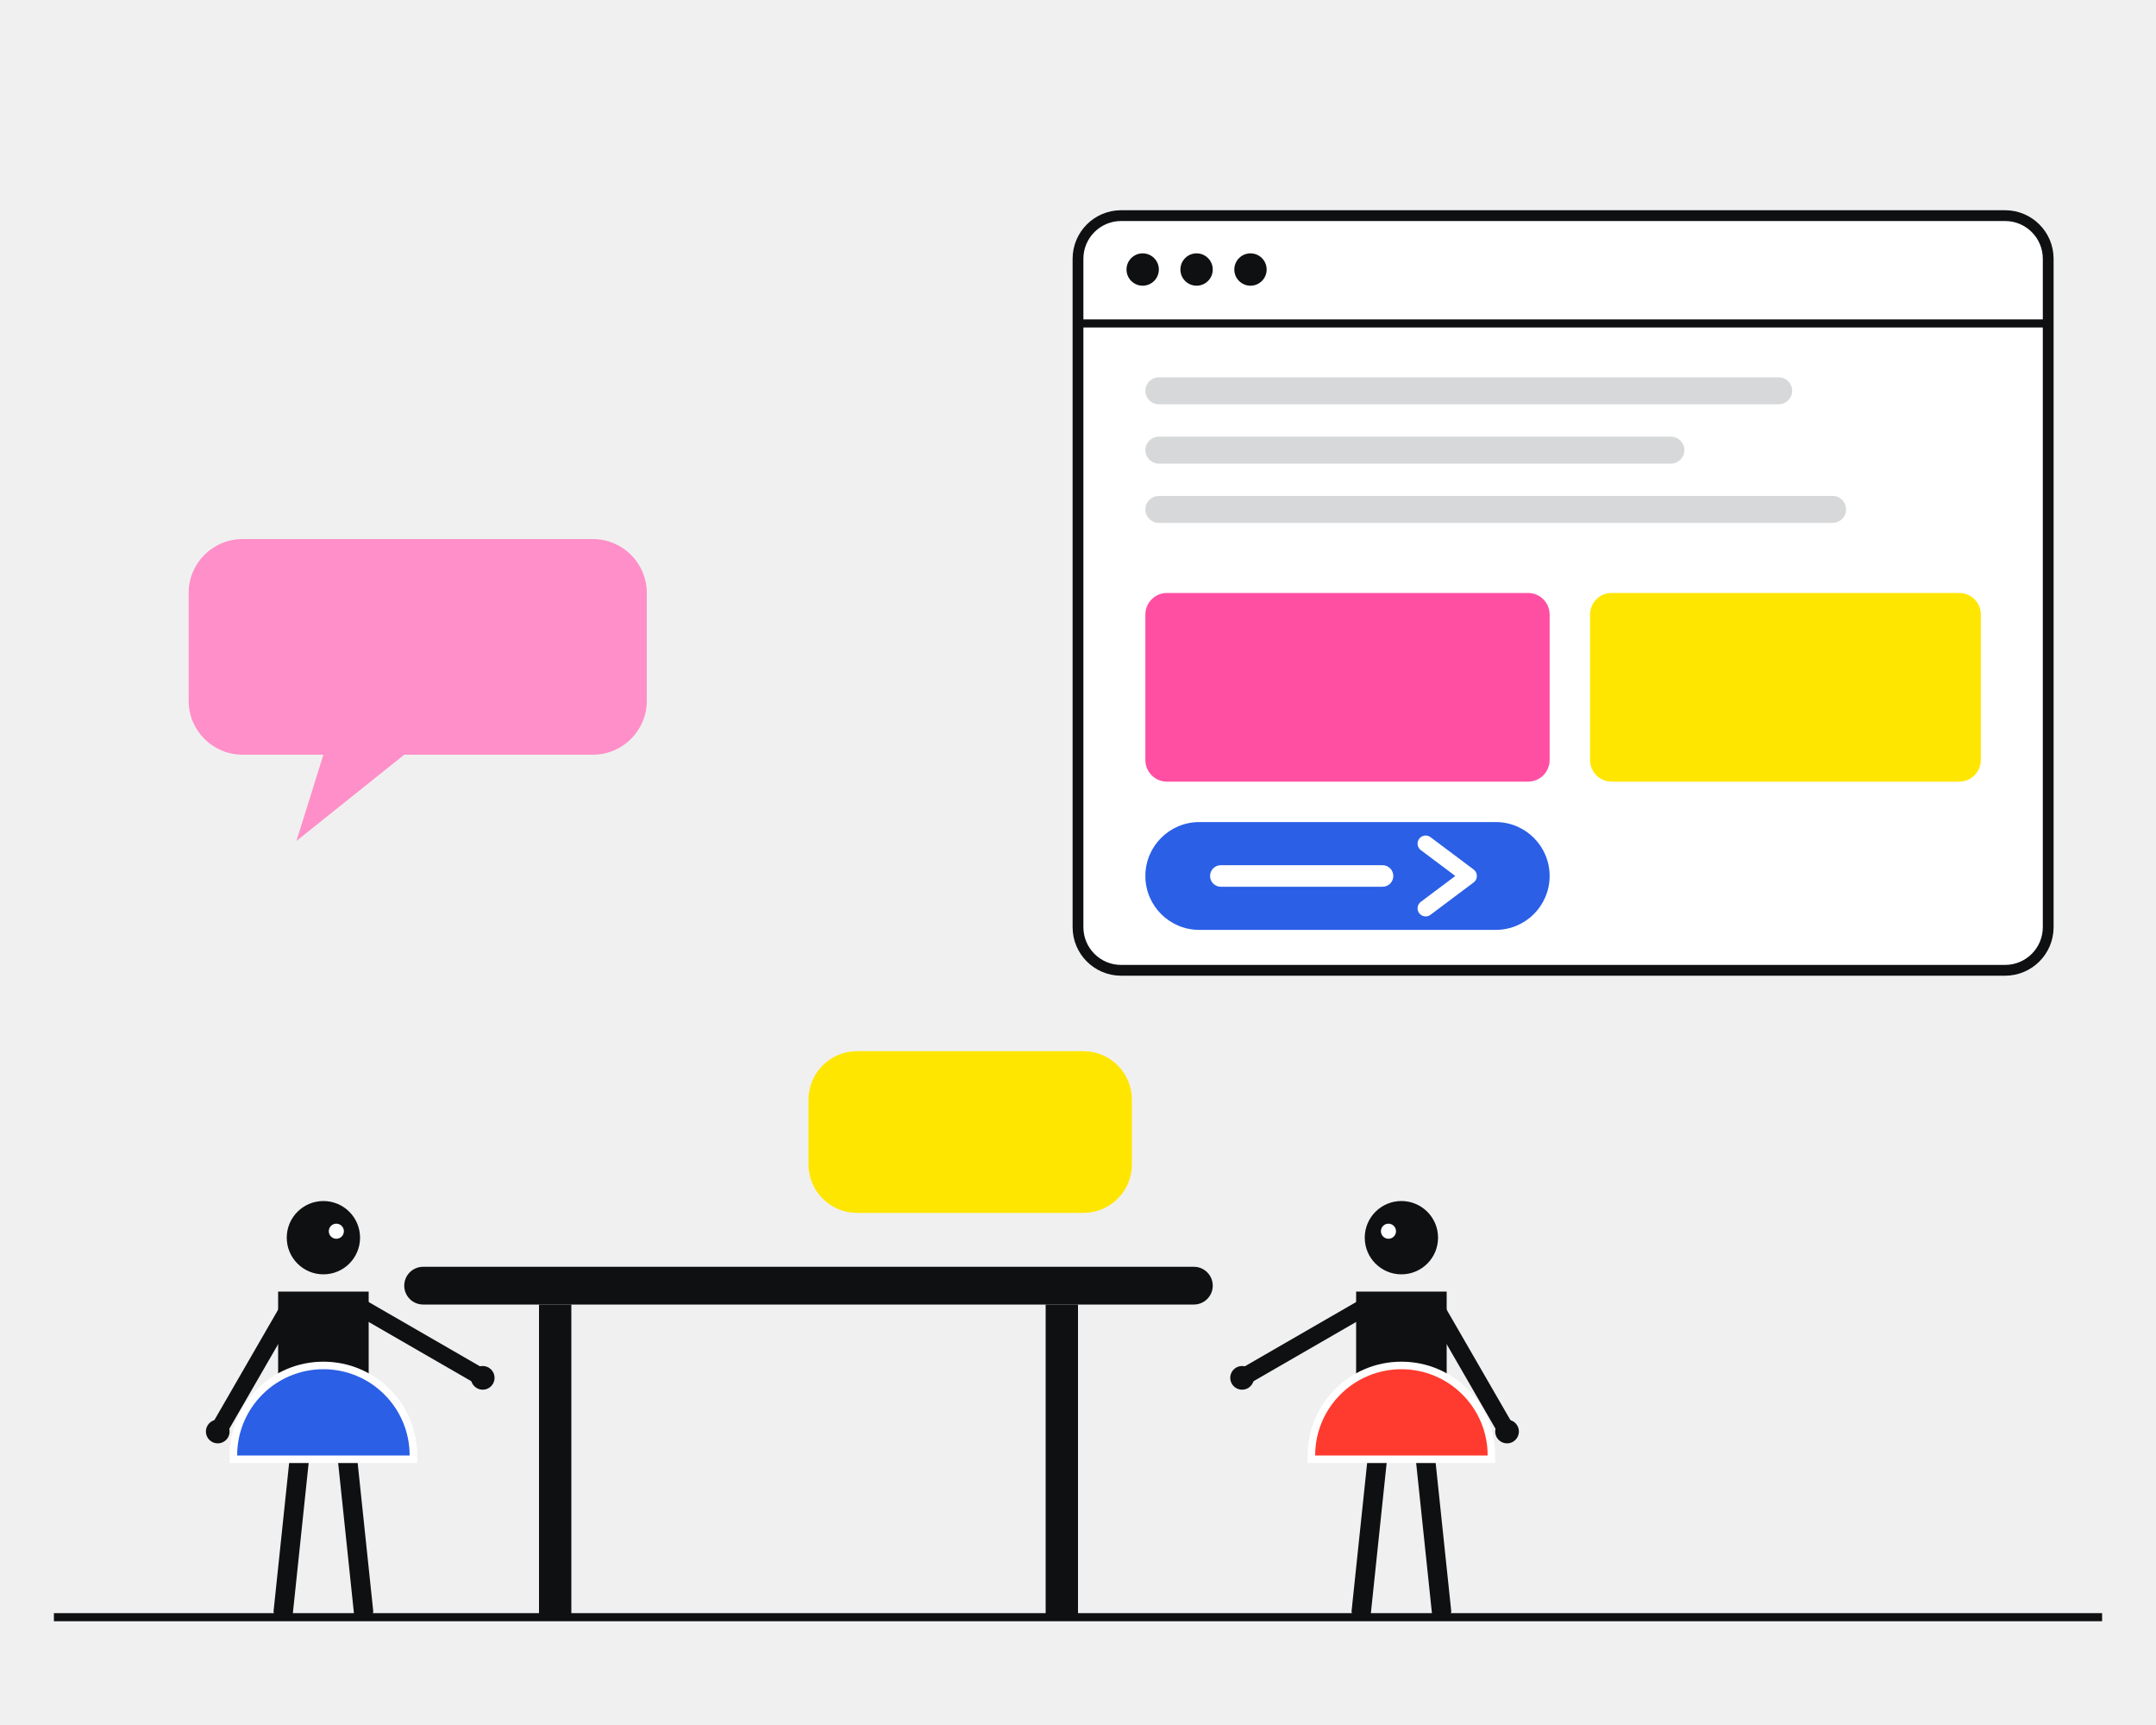
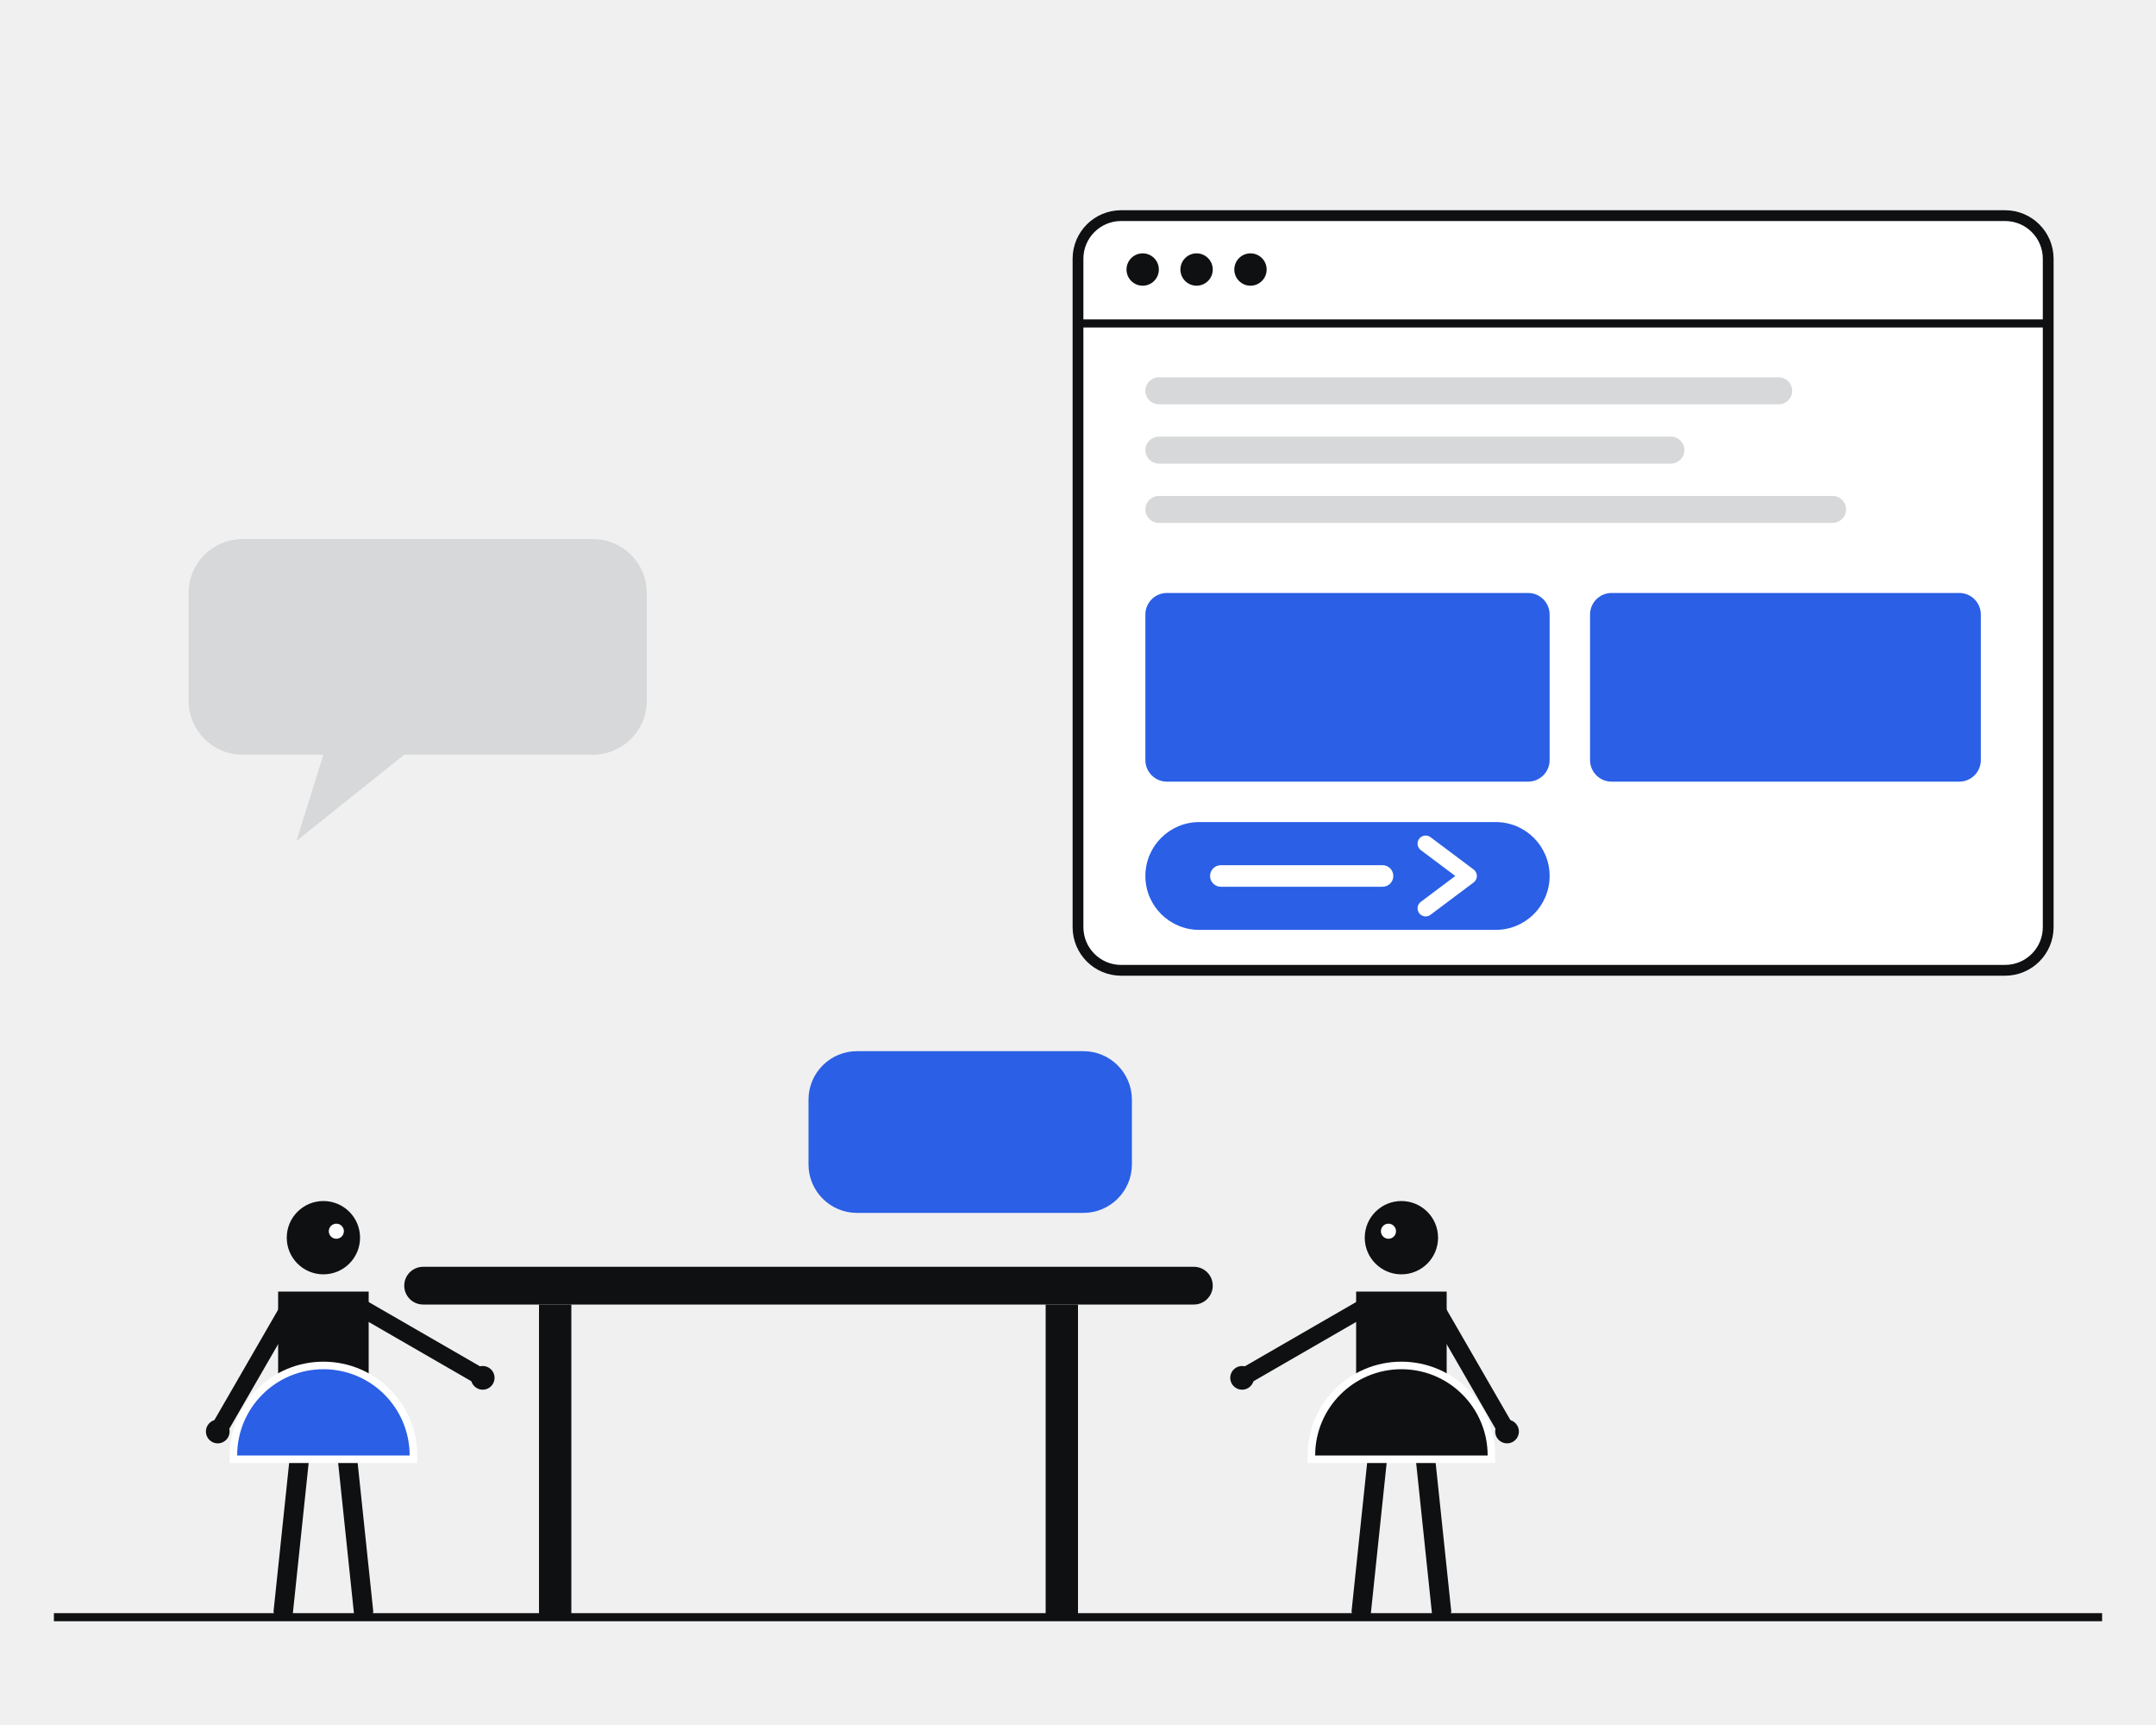
<svg xmlns="http://www.w3.org/2000/svg" viewBox="0 0 800 640" width="800" height="640" role="img">
  <defs>
    <marker id="spitze" viewBox="0 0 10 10" refX="7" refY="5" markerWidth="5" markerHeight="5" orient="auto-start-reverse">
      <path d="M0 0 L10 5 L0 10 Z" fill="#0e1011" />
    </marker>
  </defs>
  <line x1="20" y1="600" x2="780" y2="600" stroke="#0e1011" stroke-width="3" />
  <rect x="400" y="80" width="360" height="280" rx="16" fill="#fff" stroke="#0e1011" stroke-width="4" />
  <line x1="400" y1="120" x2="760" y2="120" stroke="#0e1011" stroke-width="3" />
  <circle cx="424" cy="100" r="6" fill="#0e1011" />
  <circle cx="444" cy="100" r="6" fill="#0e1011" />
  <circle cx="464" cy="100" r="6" fill="#0e1011" />
  <rect x="425" y="140" width="240" height="10" rx="5.0" fill="#d6d8d9" />
  <rect x="425" y="162" width="200" height="10" rx="5.0" fill="#d6d8d9" />
  <rect x="425" y="184" width="260" height="10" rx="5.0" fill="#d6d8d9" />
-   <rect x="425" y="220" width="150" height="70" rx="8" fill="#ff4fa3" />
-   <rect x="590" y="220" width="145" height="70" rx="8" fill="#ffe600" />
+   <rect x="425" y="220" width="150" height="70" rx="8" fill="#2a5fe6" />
+   <rect x="590" y="220" width="145" height="70" rx="8" fill="#2a5fe6" />
  <rect x="425" y="305" width="150" height="40" rx="20.0" fill="#2a5fe6" />
  <rect x="449" y="321.0" width="68" height="8" rx="4" fill="#fff" />
  <path d="M529 313.0 L545 325.0 L529 337.0" fill="none" stroke="#fff" stroke-width="6" stroke-linecap="round" stroke-linejoin="round" />
  <rect x="150" y="470" width="300" height="14" rx="7" fill="#0e1011" />
  <rect x="200" y="484" width="12" height="116" fill="#0e1011" />
  <rect x="388" y="484" width="12" height="116" fill="#0e1011" />
-   <rect x="70" y="200" width="170" height="80" rx="20" fill="#ff8fc8" />
-   <path d="M120 280 L110 312 L150 280 Z" fill="#ff8fc8" />
-   <rect x="300" y="390" width="120" height="60" rx="18" fill="#ffe600" />
+   <rect x="70" y="200" width="170" height="80" rx="20" fill="#d6d8d9" />
+   <path d="M120 280 L110 312 L150 280 Z" fill="#d6d8d9" />
+   <rect x="300" y="390" width="120" height="60" rx="18" fill="#2a5fe6" />
  <g transform="translate(120 600) scale(0.4)">
    <g transform="translate(-22 -150) rotate(6)">
      <rect x="-9.0" y="0" width="18" height="150" rx="4" fill="#0e1011" />
    </g>
    <g transform="translate(22 -150) rotate(-6)">
      <rect x="-9.0" y="0" width="18" height="150" rx="4" fill="#0e1011" />
    </g>
    <rect x="-42" y="-302" width="84" height="96" fill="#0e1011" />
    <g transform="translate(-30 -290) rotate(30)">
      <rect x="-8.0" y="0" width="16" height="132" fill="#0e1011" />
      <circle cx="0" cy="136" r="11" fill="#0e1011" />
    </g>
    <g transform="translate(30 -290) rotate(-60)">
      <rect x="-8.0" y="0" width="16" height="132" fill="#0e1011" />
      <circle cx="0" cy="136" r="11" fill="#0e1011" />
    </g>
    <path d="M-80 -150 A80 80 0 0 1 80 -150 Z" fill="#2a5fe6" stroke="#fff" stroke-width="14" paint-order="stroke" />
    <circle cx="0" cy="-352" r="34" fill="#0e1011" />
    <circle cx="12" cy="-358" r="7" fill="#fff" />
  </g>
  <g transform="translate(520 600) scale(0.4)">
    <g transform="translate(-22 -150) rotate(6)">
      <rect x="-9.0" y="0" width="18" height="150" rx="4" fill="#0e1011" />
    </g>
    <g transform="translate(22 -150) rotate(-6)">
      <rect x="-9.0" y="0" width="18" height="150" rx="4" fill="#0e1011" />
    </g>
    <rect x="-42" y="-302" width="84" height="96" fill="#0e1011" />
    <g transform="translate(-30 -290) rotate(60)">
      <rect x="-8.0" y="0" width="16" height="132" fill="#0e1011" />
      <circle cx="0" cy="136" r="11" fill="#0e1011" />
    </g>
    <g transform="translate(30 -290) rotate(-30)">
      <rect x="-8.0" y="0" width="16" height="132" fill="#0e1011" />
      <circle cx="0" cy="136" r="11" fill="#0e1011" />
    </g>
-     <path d="M-80 -150 A80 80 0 0 1 80 -150 Z" fill="#ff3b2f" stroke="#fff" stroke-width="14" paint-order="stroke" />
+     <path d="M-80 -150 A80 80 0 0 1 80 -150 Z" fill="#0e1011" stroke="#fff" stroke-width="14" paint-order="stroke" />
    <circle cx="0" cy="-352" r="34" fill="#0e1011" />
    <circle cx="-12" cy="-358" r="7" fill="#fff" />
  </g>
</svg>
